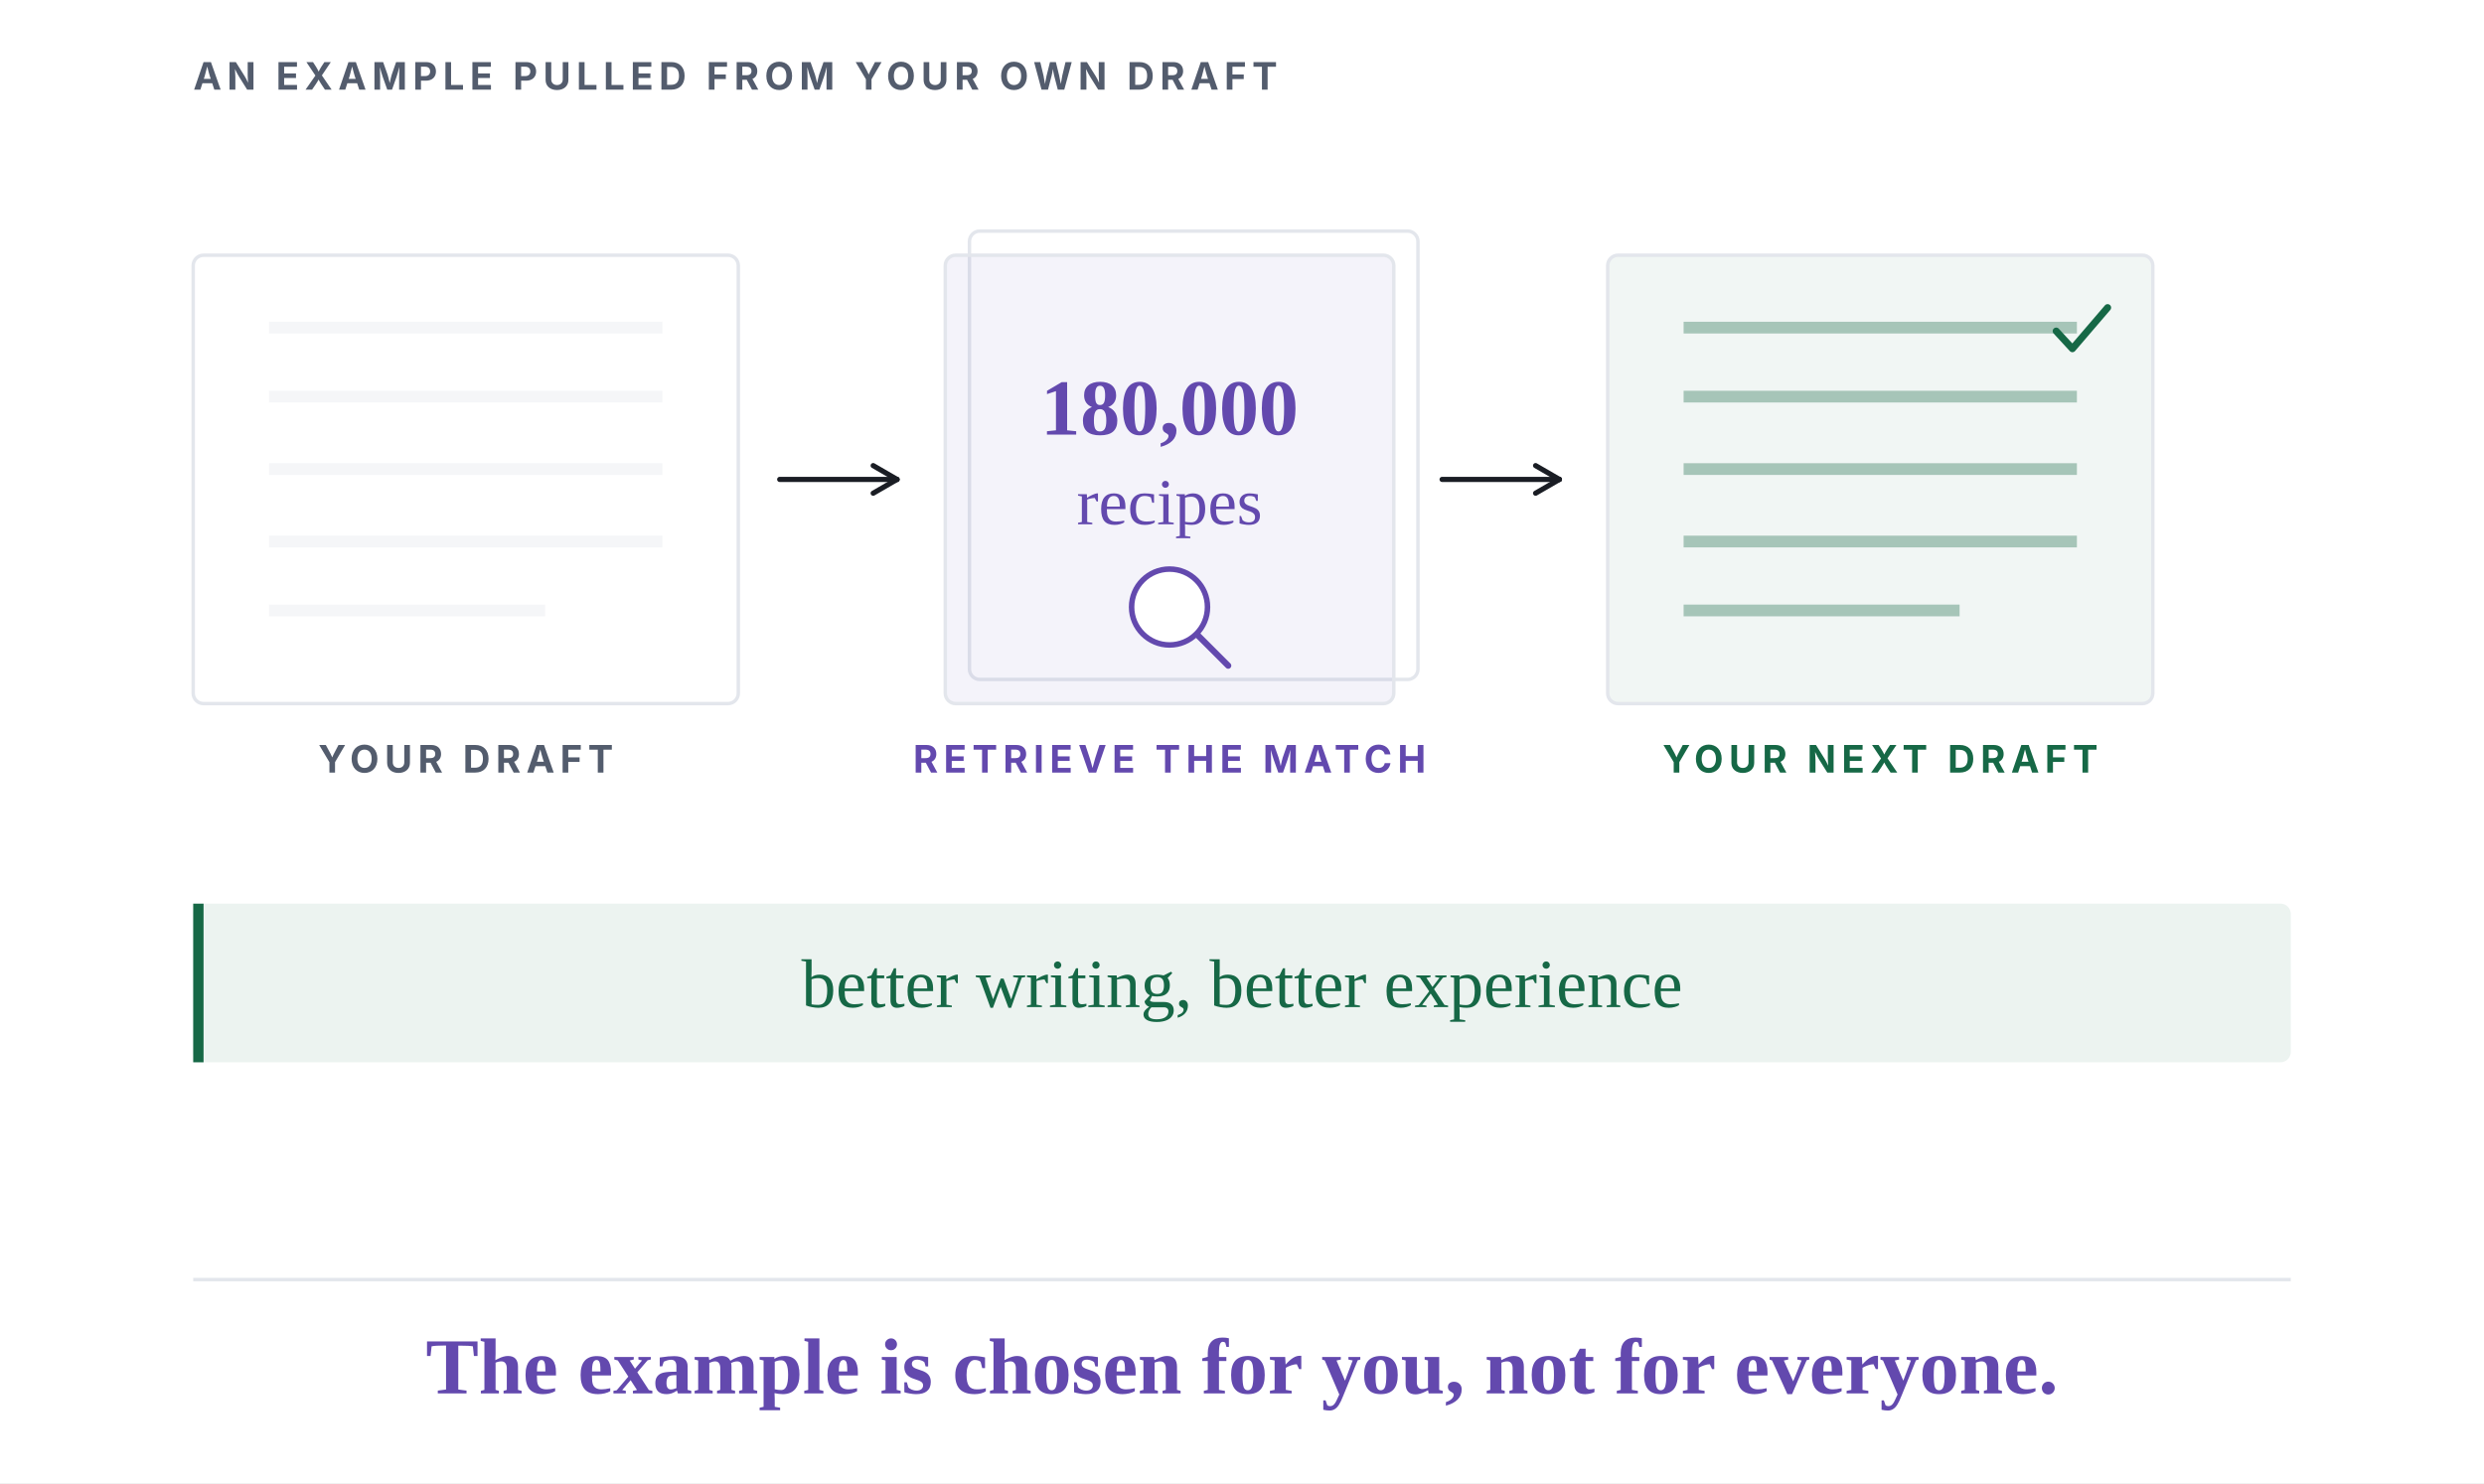
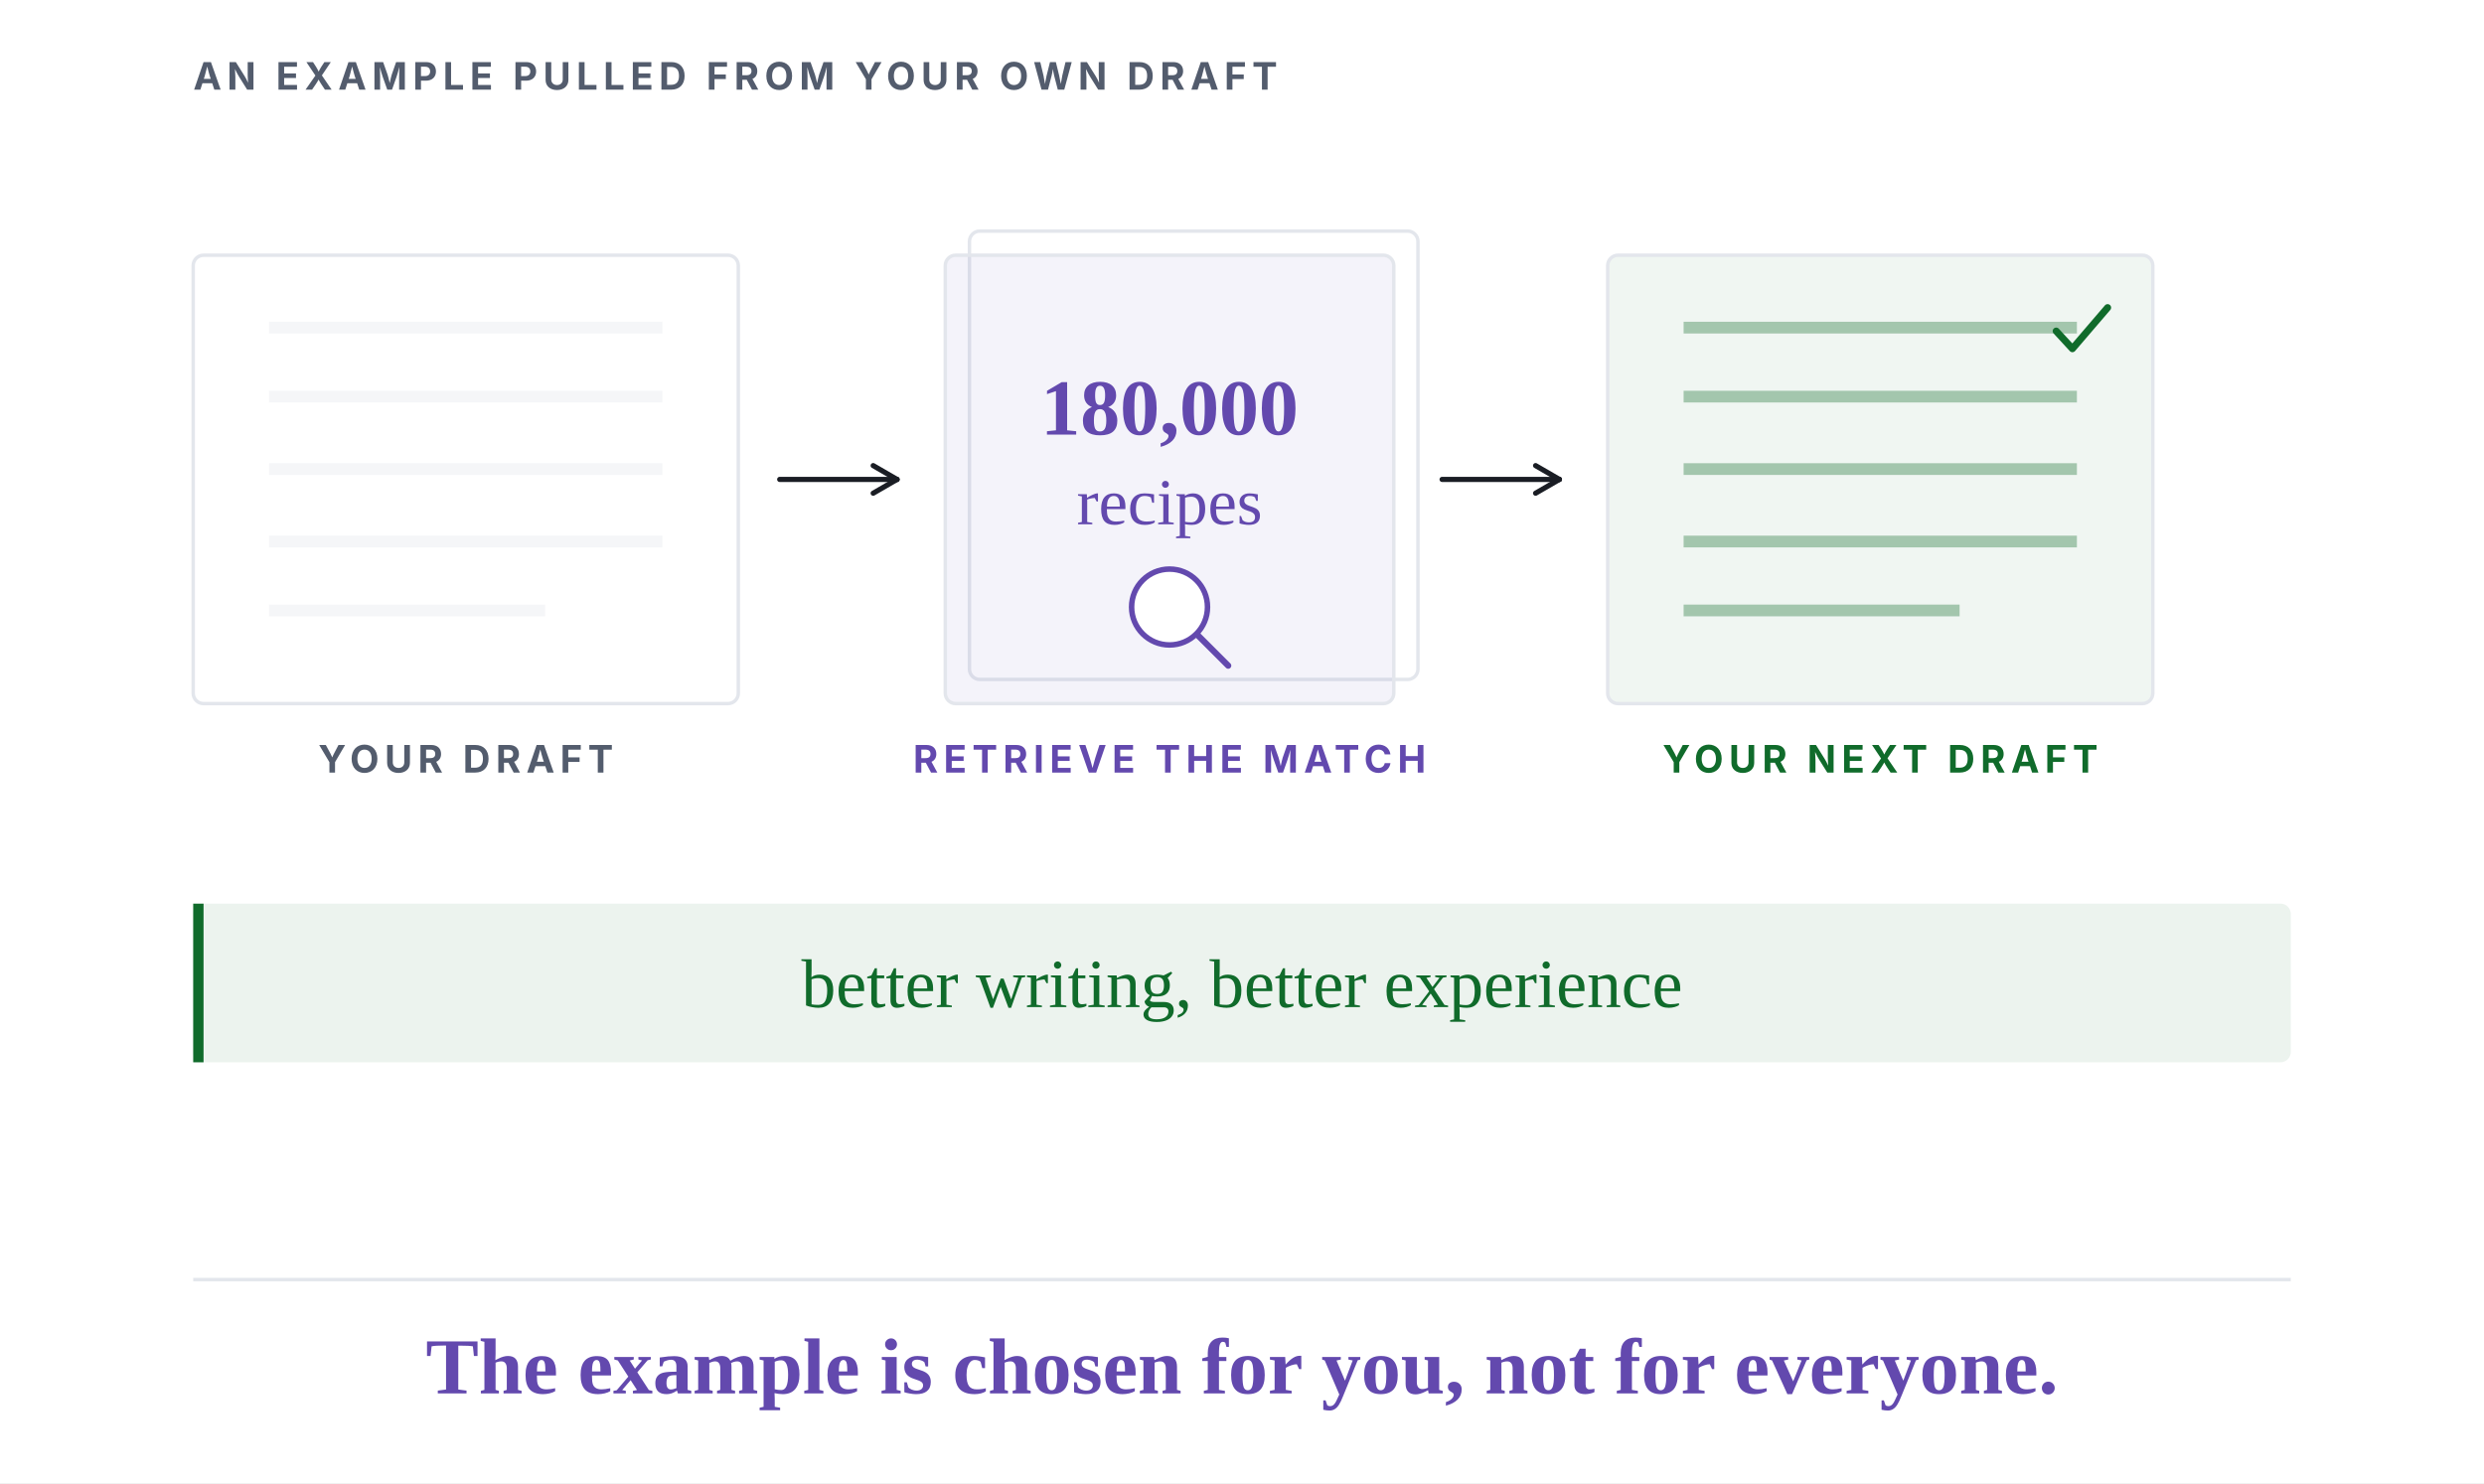
<svg xmlns="http://www.w3.org/2000/svg" class="wb" viewBox="0 0 720 430" role="img" aria-label="Retrieving a worked example matched to the learner's own draft improved both writing performance and experience, drawing on a database of over 180,000 recipes.">
  <rect width="720" height="430" fill="#ffffff" />
  <text x="56" y="26" text-anchor="start" font-family="Inter,-apple-system,'Helvetica Neue',system-ui,sans-serif" font-size="11" font-weight="700" fill="#535c6d" letter-spacing="1.6">AN EXAMPLE PULLED FROM YOUR OWN DRAFT</text>
  <rect x="56" y="74" width="158" height="130" rx="3" fill="none" stroke="#e3e6ec" stroke-width="1" />
  <path d="M78 95 H192" fill="none" stroke="#e3e6ec" stroke-width="3.4" stroke-linecap="butt" stroke-linejoin="round" stroke-opacity="0.34" />
  <path d="M78 115 H192" fill="none" stroke="#e3e6ec" stroke-width="3.4" stroke-linecap="butt" stroke-linejoin="round" stroke-opacity="0.34" />
  <path d="M78 136 H192" fill="none" stroke="#e3e6ec" stroke-width="3.4" stroke-linecap="butt" stroke-linejoin="round" stroke-opacity="0.34" />
  <path d="M78 157 H192" fill="none" stroke="#e3e6ec" stroke-width="3.4" stroke-linecap="butt" stroke-linejoin="round" stroke-opacity="0.34" />
  <path d="M78 177 H158" fill="none" stroke="#e3e6ec" stroke-width="3.4" stroke-linecap="butt" stroke-linejoin="round" stroke-opacity="0.34" />
  <text x="135" y="224" text-anchor="middle" font-family="Inter,-apple-system,'Helvetica Neue',system-ui,sans-serif" font-size="11" font-weight="700" fill="#535c6d" letter-spacing="1.6">YOUR DRAFT</text>
  <path d="M226 139 L260 139" fill="none" stroke="#1a1d24" stroke-width="1.5" stroke-linecap="round" stroke-linejoin="round" />
  <path d="M260 139 l-6.9 4.0" fill="none" stroke="#1a1d24" stroke-width="1.5" stroke-linecap="round" stroke-linejoin="round" />
  <path d="M260 139 l-6.9 -4.0" fill="none" stroke="#1a1d24" stroke-width="1.5" stroke-linecap="round" stroke-linejoin="round" />
  <rect x="281" y="67" width="130" height="130" rx="3" fill="none" stroke="#e3e6ec" stroke-width="1" />
  <rect x="274" y="74" width="130" height="130" rx="3" fill="#6349ae" fill-opacity="0.07" />
  <rect x="274" y="74" width="130" height="130" rx="3" fill="none" stroke="#e3e6ec" stroke-width="1" />
  <text x="339" y="126" text-anchor="middle" font-family="Fraunces,Georgia,'Times New Roman',serif" font-size="23" font-weight="600" fill="#6349ae">180,000</text>
  <text x="339" y="152" text-anchor="middle" font-family="Fraunces,Georgia,'Times New Roman',serif" font-size="19" font-weight="500" fill="#6349ae">recipes</text>
  <circle cx="339" cy="176" r="11" fill="#ffffff" stroke="#6349ae" stroke-width="1.6" />
  <path d="M347 184 l9 9" fill="none" stroke="#6349ae" stroke-width="1.8" stroke-linecap="round" stroke-linejoin="round" />
  <text x="339" y="224" text-anchor="middle" font-family="Inter,-apple-system,'Helvetica Neue',system-ui,sans-serif" font-size="11" font-weight="700" fill="#6349ae" letter-spacing="1.6">RETRIEVE THE MATCH</text>
  <path d="M418 139 L452 139" fill="none" stroke="#1a1d24" stroke-width="1.5" stroke-linecap="round" stroke-linejoin="round" />
  <path d="M452 139 l-6.9 4.0" fill="none" stroke="#1a1d24" stroke-width="1.5" stroke-linecap="round" stroke-linejoin="round" />
  <path d="M452 139 l-6.9 -4.0" fill="none" stroke="#1a1d24" stroke-width="1.5" stroke-linecap="round" stroke-linejoin="round" />
-   <rect x="466" y="74" width="158" height="130" rx="3" fill="#166846" fill-opacity="0.06" />
+   <rect x="466" y="74" width="158" height="130" rx="3" fill="#106b2b" fill-opacity="0.06" />
  <rect x="466" y="74" width="158" height="130" rx="3" fill="none" stroke="#e3e6ec" stroke-width="1" />
-   <path d="M488 95 H602" fill="none" stroke="#166846" stroke-width="3.4" stroke-linecap="butt" stroke-linejoin="round" stroke-opacity="0.34" />
-   <path d="M488 115 H602" fill="none" stroke="#166846" stroke-width="3.4" stroke-linecap="butt" stroke-linejoin="round" stroke-opacity="0.34" />
-   <path d="M488 136 H602" fill="none" stroke="#166846" stroke-width="3.4" stroke-linecap="butt" stroke-linejoin="round" stroke-opacity="0.34" />
-   <path d="M488 157 H602" fill="none" stroke="#166846" stroke-width="3.4" stroke-linecap="butt" stroke-linejoin="round" stroke-opacity="0.34" />
-   <path d="M488 177 H568" fill="none" stroke="#166846" stroke-width="3.4" stroke-linecap="butt" stroke-linejoin="round" stroke-opacity="0.34" />
-   <path d="M596.0 96 l4.7 5.1 l10.2 -11.9" fill="none" stroke="#166846" stroke-width="2.04" stroke-linecap="round" stroke-linejoin="round" />
-   <text x="545" y="224" text-anchor="middle" font-family="Inter,-apple-system,'Helvetica Neue',system-ui,sans-serif" font-size="11" font-weight="700" fill="#166846" letter-spacing="1.6">YOUR NEXT DRAFT</text>
-   <rect x="56" y="262" width="608" height="46" rx="3" fill="#166846" fill-opacity="0.08" />
-   <path d="M57.5 262 V308" fill="none" stroke="#166846" stroke-width="3" stroke-linecap="butt" stroke-linejoin="round" />
-   <text x="360.0" y="292" text-anchor="middle" font-family="Fraunces,Georgia,'Times New Roman',serif" font-size="20" font-weight="500" fill="#166846">better writing, better experience</text>
+   <path d="M488 95 H602" fill="none" stroke="#106b2b" stroke-width="3.4" stroke-linecap="butt" stroke-linejoin="round" stroke-opacity="0.34" />
+   <path d="M488 115 H602" fill="none" stroke="#106b2b" stroke-width="3.4" stroke-linecap="butt" stroke-linejoin="round" stroke-opacity="0.34" />
+   <path d="M488 136 H602" fill="none" stroke="#106b2b" stroke-width="3.4" stroke-linecap="butt" stroke-linejoin="round" stroke-opacity="0.34" />
+   <path d="M488 157 H602" fill="none" stroke="#106b2b" stroke-width="3.4" stroke-linecap="butt" stroke-linejoin="round" stroke-opacity="0.34" />
+   <path d="M488 177 H568" fill="none" stroke="#106b2b" stroke-width="3.4" stroke-linecap="butt" stroke-linejoin="round" stroke-opacity="0.34" />
+   <path d="M596.0 96 l4.7 5.1 l10.2 -11.9" fill="none" stroke="#106b2b" stroke-width="2.04" stroke-linecap="round" stroke-linejoin="round" />
+   <text x="545" y="224" text-anchor="middle" font-family="Inter,-apple-system,'Helvetica Neue',system-ui,sans-serif" font-size="11" font-weight="700" fill="#106b2b" letter-spacing="1.6">YOUR NEXT DRAFT</text>
+   <rect x="56" y="262" width="608" height="46" rx="3" fill="#106b2b" fill-opacity="0.08" />
+   <path d="M57.5 262 V308" fill="none" stroke="#106b2b" stroke-width="3" stroke-linecap="butt" stroke-linejoin="round" />
+   <text x="360.0" y="292" text-anchor="middle" font-family="Fraunces,Georgia,'Times New Roman',serif" font-size="20" font-weight="500" fill="#106b2b">better writing, better experience</text>
  <path d="M56 371 H664" fill="none" stroke="#e3e6ec" stroke-width="1" stroke-linecap="butt" stroke-linejoin="round" />
  <text x="360.0" y="404" text-anchor="middle" font-family="Fraunces,Georgia,'Times New Roman',serif" font-size="23" font-weight="600" fill="#6349ae">The example is chosen for you, not for everyone.</text>
</svg>
